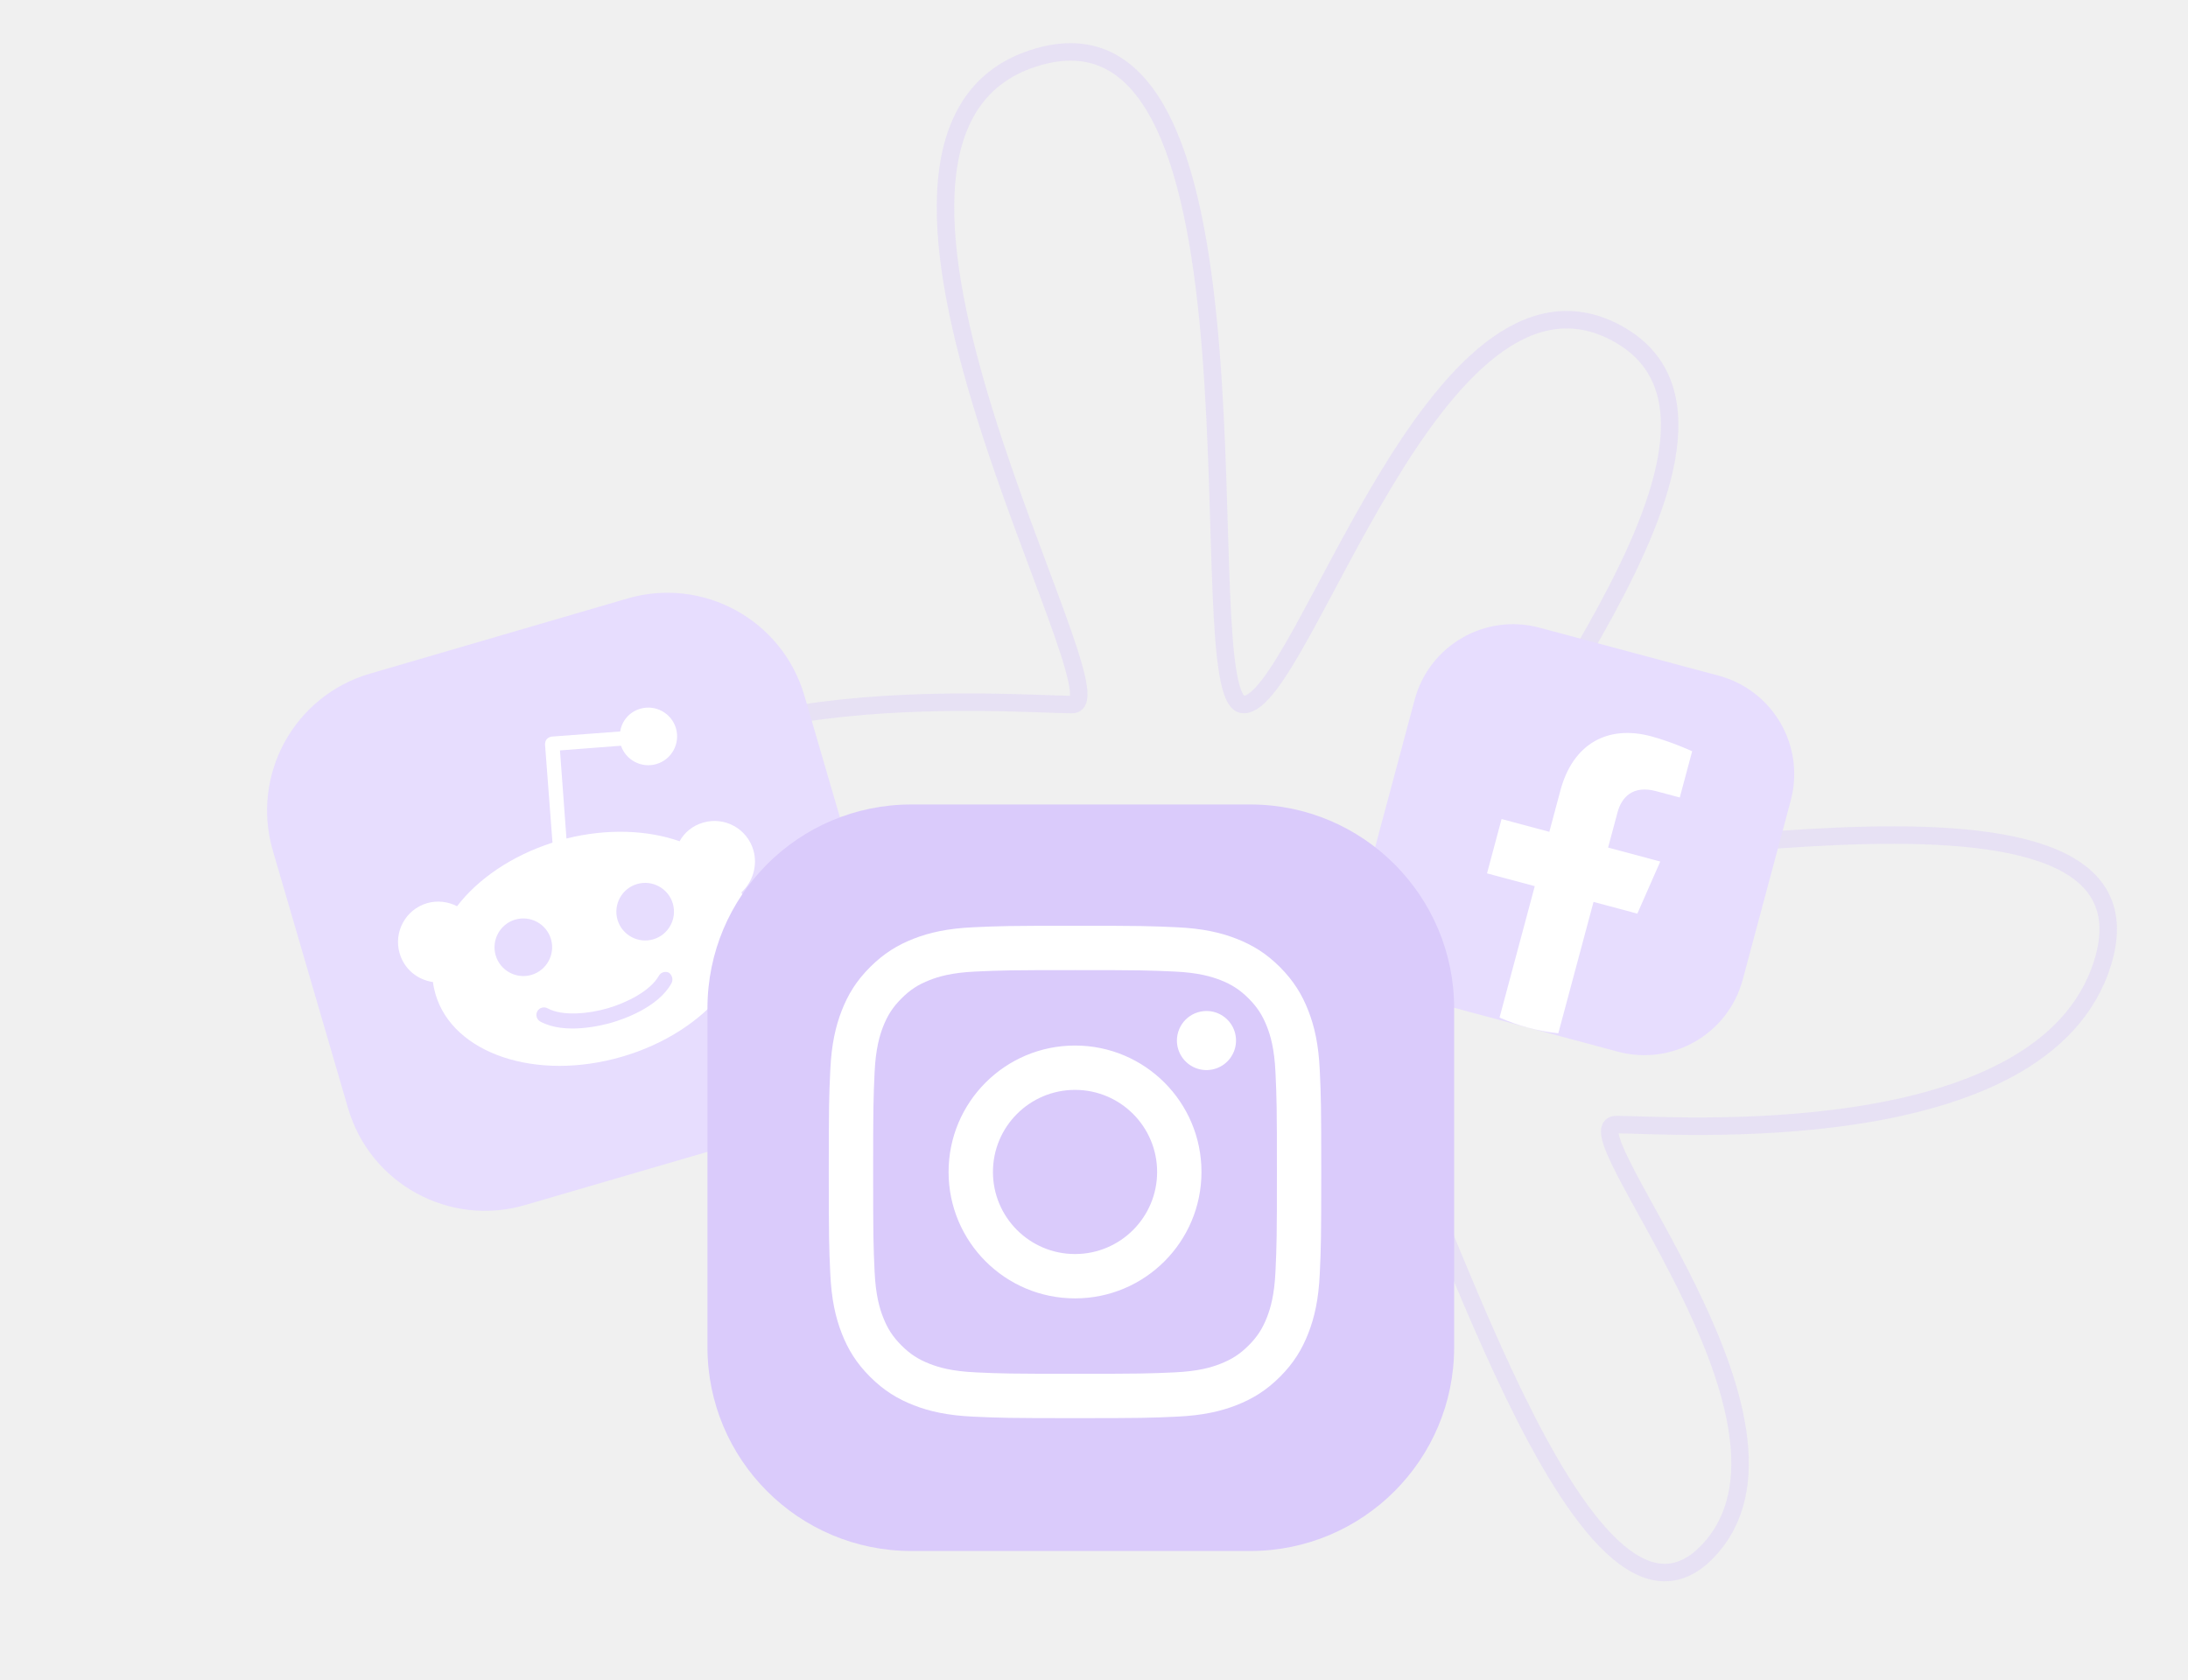
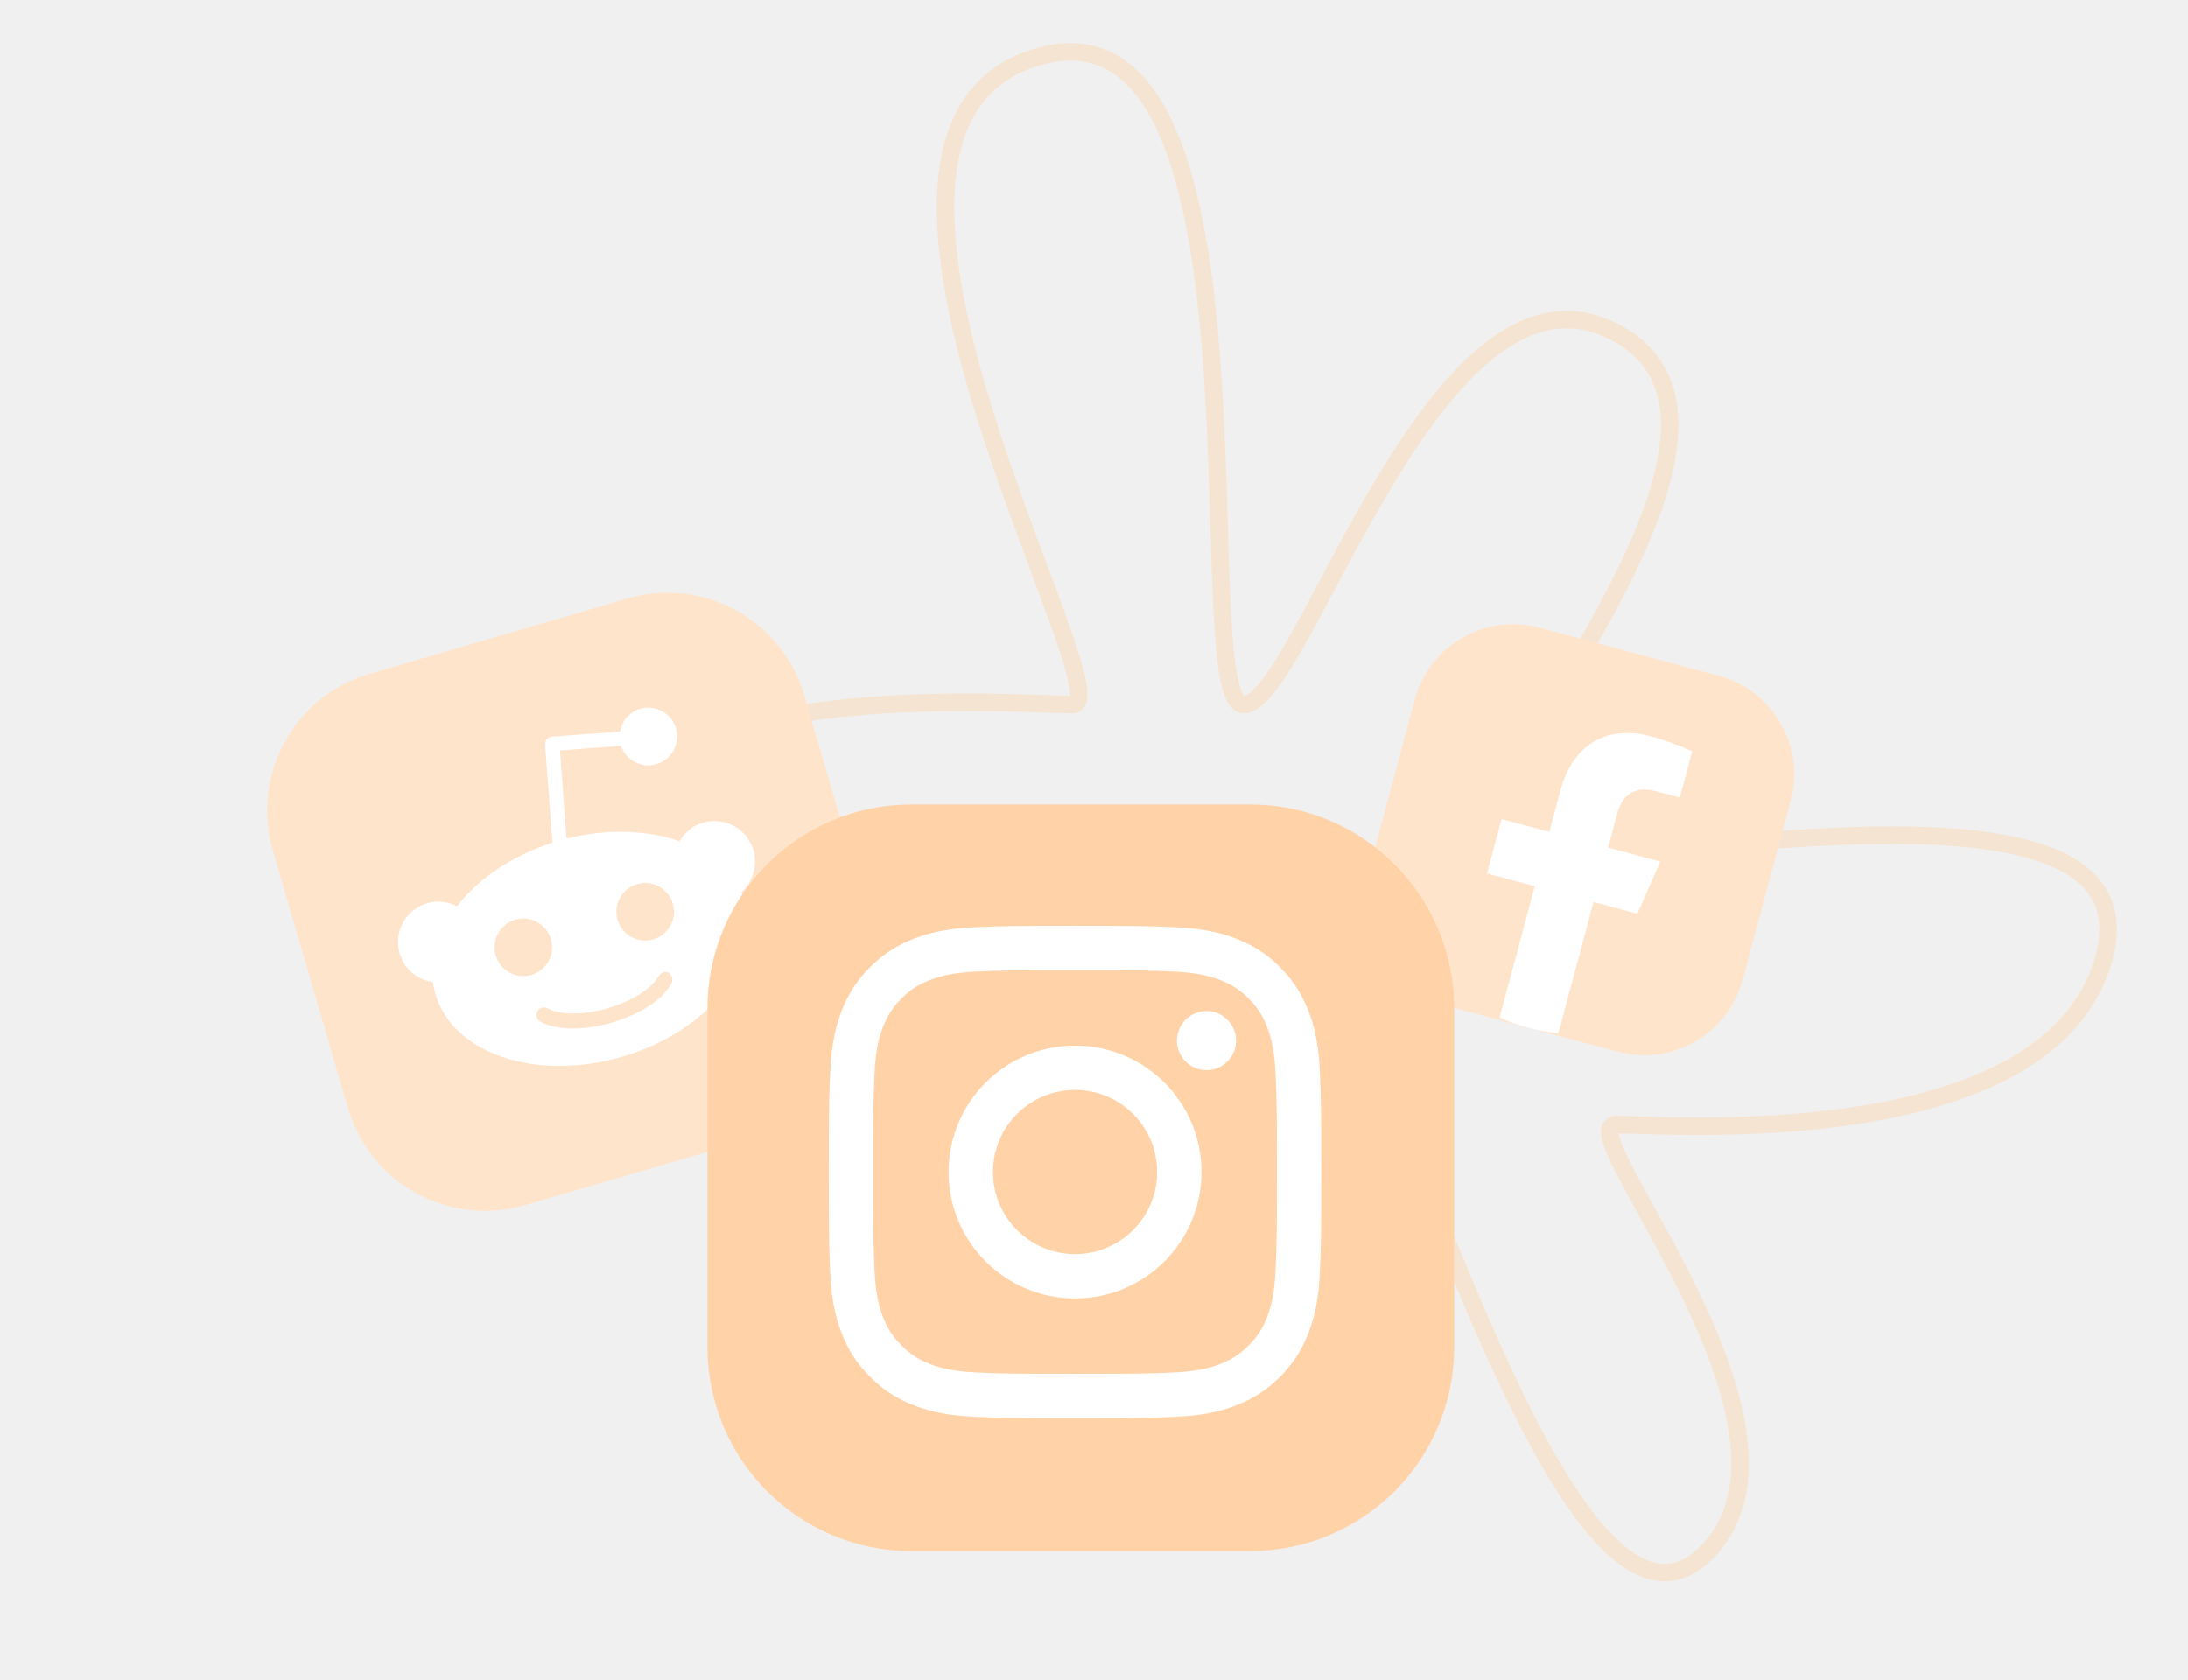
<svg xmlns="http://www.w3.org/2000/svg" width="125" height="96" viewBox="0 0 125 96" fill="none">
-   <path d="M71.052 40.26C67.67 40.26 73.437 -1.364 59.017 3.336C45.308 7.805 64.478 40.26 61.257 40.26C58.035 40.26 35.521 38.391 34.022 48.568C32.348 59.934 61.842 53.572 62.721 55.03C63.599 56.488 51.14 73.749 59.017 79.03C67.178 84.501 77.599 64.261 79.384 64.261C81.17 64.261 90.399 97.419 97.9 88.261C103.996 80.819 89.464 64.261 92.345 64.261C95.226 64.261 116.722 65.943 120.118 55.03C124.269 41.693 87.173 51.217 84.939 48.568C82.705 45.92 102.82 24.661 92.345 19.029C82.003 13.468 74.434 40.26 71.052 40.26Z" stroke="#DACBFB" stroke-opacity="0.4" stroke-linecap="round" />
-   <rect x="13.302" y="40.781" width="31.633" height="31.633" rx="8.151" transform="rotate(-16.275 13.3018 40.7812)" fill="#E7DDFE" />
+   <path d="M71.052 40.26C67.67 40.26 73.437 -1.364 59.017 3.336C45.308 7.805 64.478 40.26 61.257 40.26C58.035 40.26 35.521 38.391 34.022 48.568C32.348 59.934 61.842 53.572 62.721 55.03C63.599 56.488 51.14 73.749 59.017 79.03C67.178 84.501 77.599 64.261 79.384 64.261C81.17 64.261 90.399 97.419 97.9 88.261C103.996 80.819 89.464 64.261 92.345 64.261C95.226 64.261 116.722 65.943 120.118 55.03C124.269 41.693 87.173 51.217 84.939 48.568C82.705 45.92 102.82 24.661 92.345 19.029C82.003 13.468 74.434 40.26 71.052 40.26Z" stroke="#FFD2A8" stroke-opacity="0.4" stroke-linecap="round" />
+   <rect x="13.302" y="40.781" width="31.633" height="31.633" rx="8.151" transform="rotate(-16.275 13.3018 40.7812)" fill="#FFE4CC" />
  <path d="M43.039 48.577C42.681 47.351 41.396 46.647 40.171 47.005C39.567 47.181 39.102 47.568 38.825 48.072C37 47.43 34.697 47.331 32.362 47.916L31.991 42.88L35.478 42.613C35.757 43.437 36.647 43.91 37.499 43.661C38.369 43.407 38.872 42.489 38.618 41.619C38.364 40.749 37.446 40.246 36.576 40.5C35.955 40.682 35.526 41.192 35.432 41.798L31.529 42.09C31.417 42.103 31.315 42.152 31.242 42.231C31.169 42.31 31.142 42.414 31.137 42.531L31.563 48.15C29.222 48.91 27.311 50.22 26.111 51.784C25.611 51.525 24.988 51.438 24.402 51.609C23.177 51.966 22.473 53.251 22.831 54.476C23.095 55.382 23.851 55.99 24.736 56.117C24.762 56.34 24.812 56.577 24.879 56.807C25.875 60.217 30.638 61.813 35.539 60.382C40.44 58.951 43.597 55.043 42.601 51.633C42.534 51.403 42.454 51.195 42.356 50.992C42.981 50.424 43.303 49.482 43.039 48.577ZM28.317 54.59C28.063 53.719 28.566 52.802 29.436 52.548C30.306 52.294 31.224 52.797 31.478 53.667C31.732 54.537 31.229 55.455 30.359 55.709C29.489 55.963 28.571 55.46 28.317 54.59ZM38.361 56.186C37.594 57.585 35.555 58.258 34.951 58.434C34.348 58.61 32.244 59.128 30.867 58.374C30.661 58.261 30.583 57.994 30.696 57.788C30.81 57.581 31.076 57.504 31.282 57.617C32.154 58.094 33.683 57.918 34.731 57.612C35.778 57.306 37.144 56.638 37.64 55.761C37.753 55.554 38.019 55.477 38.226 55.59C38.402 55.731 38.474 55.98 38.361 56.186ZM37.32 53.676C36.45 53.93 35.532 53.427 35.278 52.557C35.024 51.687 35.527 50.77 36.397 50.516C37.267 50.261 38.185 50.764 38.439 51.635C38.693 52.505 38.19 53.422 37.32 53.676Z" fill="white" />
-   <rect x="82.326" y="34.36" width="22.244" height="22.244" rx="5.822" transform="rotate(15 82.3262 34.3604)" fill="#E7DDFE" />
+   <rect x="82.326" y="34.36" width="22.244" height="22.244" rx="5.822" transform="rotate(15 82.3262 34.3604)" fill="#FFE4CC" />
  <path d="M93.541 52.208L94.85 49.231L91.87 48.432L92.41 46.418C92.637 45.568 93.275 44.851 94.609 45.208L95.965 45.571L96.673 42.928C96.673 42.928 95.5 42.388 94.325 42.073C91.87 41.416 89.868 42.474 89.147 45.166L88.513 47.533L85.785 46.802L84.953 49.907L87.681 50.638L85.669 58.146C86.194 58.379 86.742 58.573 87.313 58.726C87.883 58.879 88.455 58.985 89.026 59.045L91.038 51.538L93.541 52.208Z" fill="white" />
-   <rect x="40.417" y="45.97" width="42.658" height="42.658" rx="11.644" fill="#DACBFB" />
+   <rect x="40.417" y="45.97" width="42.658" height="42.658" rx="11.644" fill="#FFD2A8" />
  <path d="M56.727 66.969C56.727 64.379 58.826 62.279 61.416 62.279C64.006 62.279 66.106 64.379 66.106 66.969C66.106 69.559 64.006 71.659 61.416 71.659C58.826 71.659 56.727 69.559 56.727 66.969ZM54.192 66.969C54.192 70.959 57.426 74.193 61.416 74.193C65.406 74.193 68.64 70.959 68.64 66.969C68.64 62.979 65.406 59.745 61.416 59.745C57.426 59.745 54.192 62.979 54.192 66.969M67.237 59.459C67.237 59.793 67.336 60.119 67.522 60.397C67.707 60.675 67.971 60.891 68.279 61.019C68.588 61.147 68.927 61.18 69.254 61.115C69.582 61.05 69.883 60.89 70.119 60.654C70.355 60.418 70.516 60.117 70.581 59.789C70.647 59.462 70.613 59.123 70.486 58.814C70.358 58.505 70.142 58.242 69.864 58.056C69.587 57.87 69.26 57.771 68.926 57.771H68.926C68.478 57.772 68.049 57.949 67.732 58.266C67.416 58.582 67.238 59.011 67.237 59.459ZM55.732 78.42C54.361 78.358 53.615 78.129 53.12 77.936C52.463 77.681 51.994 77.376 51.502 76.884C51.009 76.392 50.704 75.924 50.449 75.267C50.256 74.772 50.028 74.026 49.965 72.654C49.897 71.172 49.883 70.726 49.883 66.969C49.883 63.212 49.898 62.768 49.965 61.284C50.028 59.912 50.258 59.168 50.449 58.672C50.705 58.015 51.01 57.546 51.502 57.053C51.994 56.561 52.462 56.256 53.12 56.001C53.615 55.808 54.361 55.58 55.732 55.517C57.215 55.449 57.661 55.435 61.416 55.435C65.171 55.435 65.617 55.45 67.101 55.517C68.473 55.58 69.217 55.81 69.713 56.001C70.37 56.256 70.839 56.562 71.332 57.054C71.824 57.546 72.128 58.015 72.384 58.672C72.577 59.167 72.806 59.913 72.868 61.284C72.936 62.768 72.95 63.213 72.95 66.969C72.95 70.726 72.936 71.171 72.868 72.655C72.805 74.026 72.576 74.772 72.384 75.267C72.128 75.924 71.824 76.393 71.332 76.884C70.84 77.376 70.37 77.681 69.713 77.936C69.218 78.13 68.473 78.358 67.101 78.421C65.618 78.489 65.173 78.502 61.416 78.502C57.659 78.502 57.215 78.489 55.732 78.421M55.616 52.986C54.118 53.054 53.095 53.292 52.201 53.639C51.276 53.999 50.492 54.48 49.709 55.262C48.926 56.044 48.445 56.828 48.086 57.754C47.739 58.649 47.501 59.671 47.433 61.169C47.364 62.669 47.348 63.149 47.348 66.969C47.348 70.79 47.364 71.269 47.433 72.769C47.501 74.267 47.739 75.29 48.086 76.184C48.445 77.109 48.926 77.894 49.709 78.676C50.492 79.457 51.275 79.938 52.201 80.299C53.096 80.646 54.118 80.884 55.616 80.952C57.117 81.02 57.595 81.037 61.416 81.037C65.236 81.037 65.716 81.021 67.216 80.952C68.713 80.884 69.736 80.646 70.63 80.299C71.555 79.938 72.34 79.458 73.123 78.676C73.906 77.894 74.385 77.109 74.745 76.184C75.093 75.29 75.332 74.267 75.399 72.769C75.467 71.268 75.483 70.79 75.483 66.969C75.483 63.149 75.467 62.669 75.399 61.169C75.331 59.671 75.093 58.648 74.745 57.754C74.385 56.829 73.904 56.045 73.123 55.262C72.341 54.479 71.555 53.999 70.632 53.639C69.736 53.292 68.713 53.053 67.217 52.986C65.717 52.917 65.237 52.901 61.417 52.901C57.598 52.901 57.117 52.917 55.616 52.986" fill="white" />
</svg>
